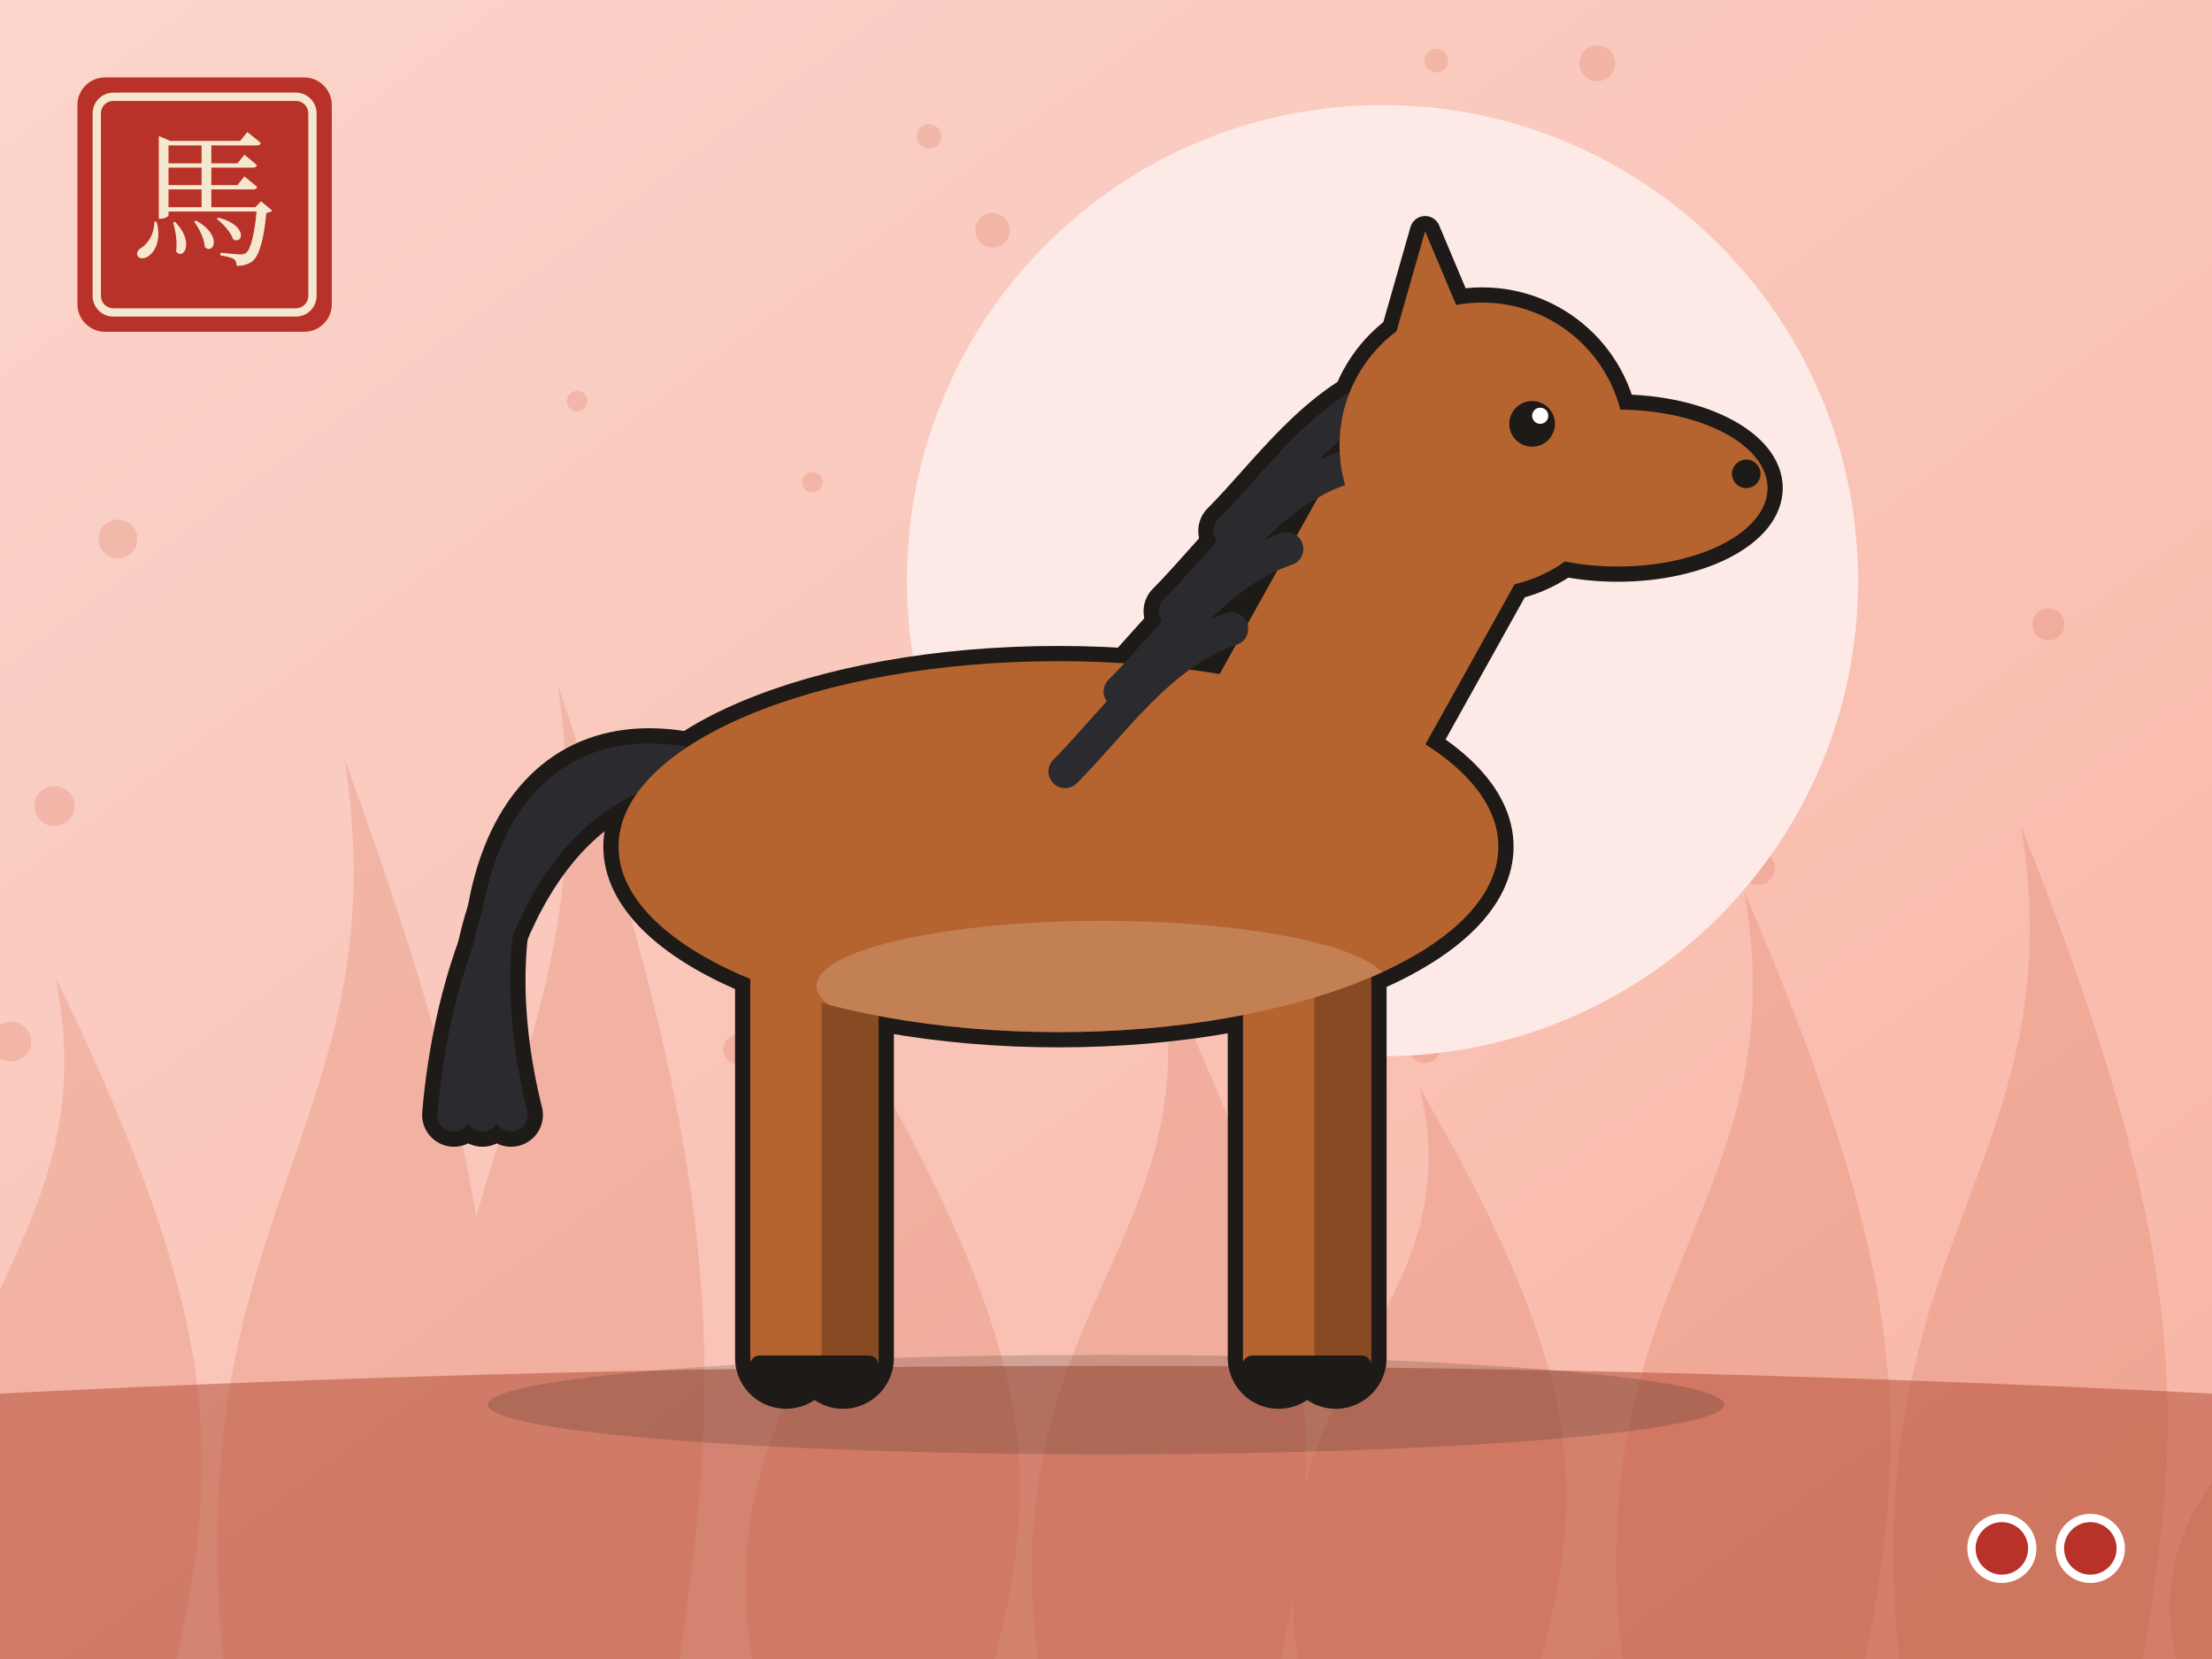
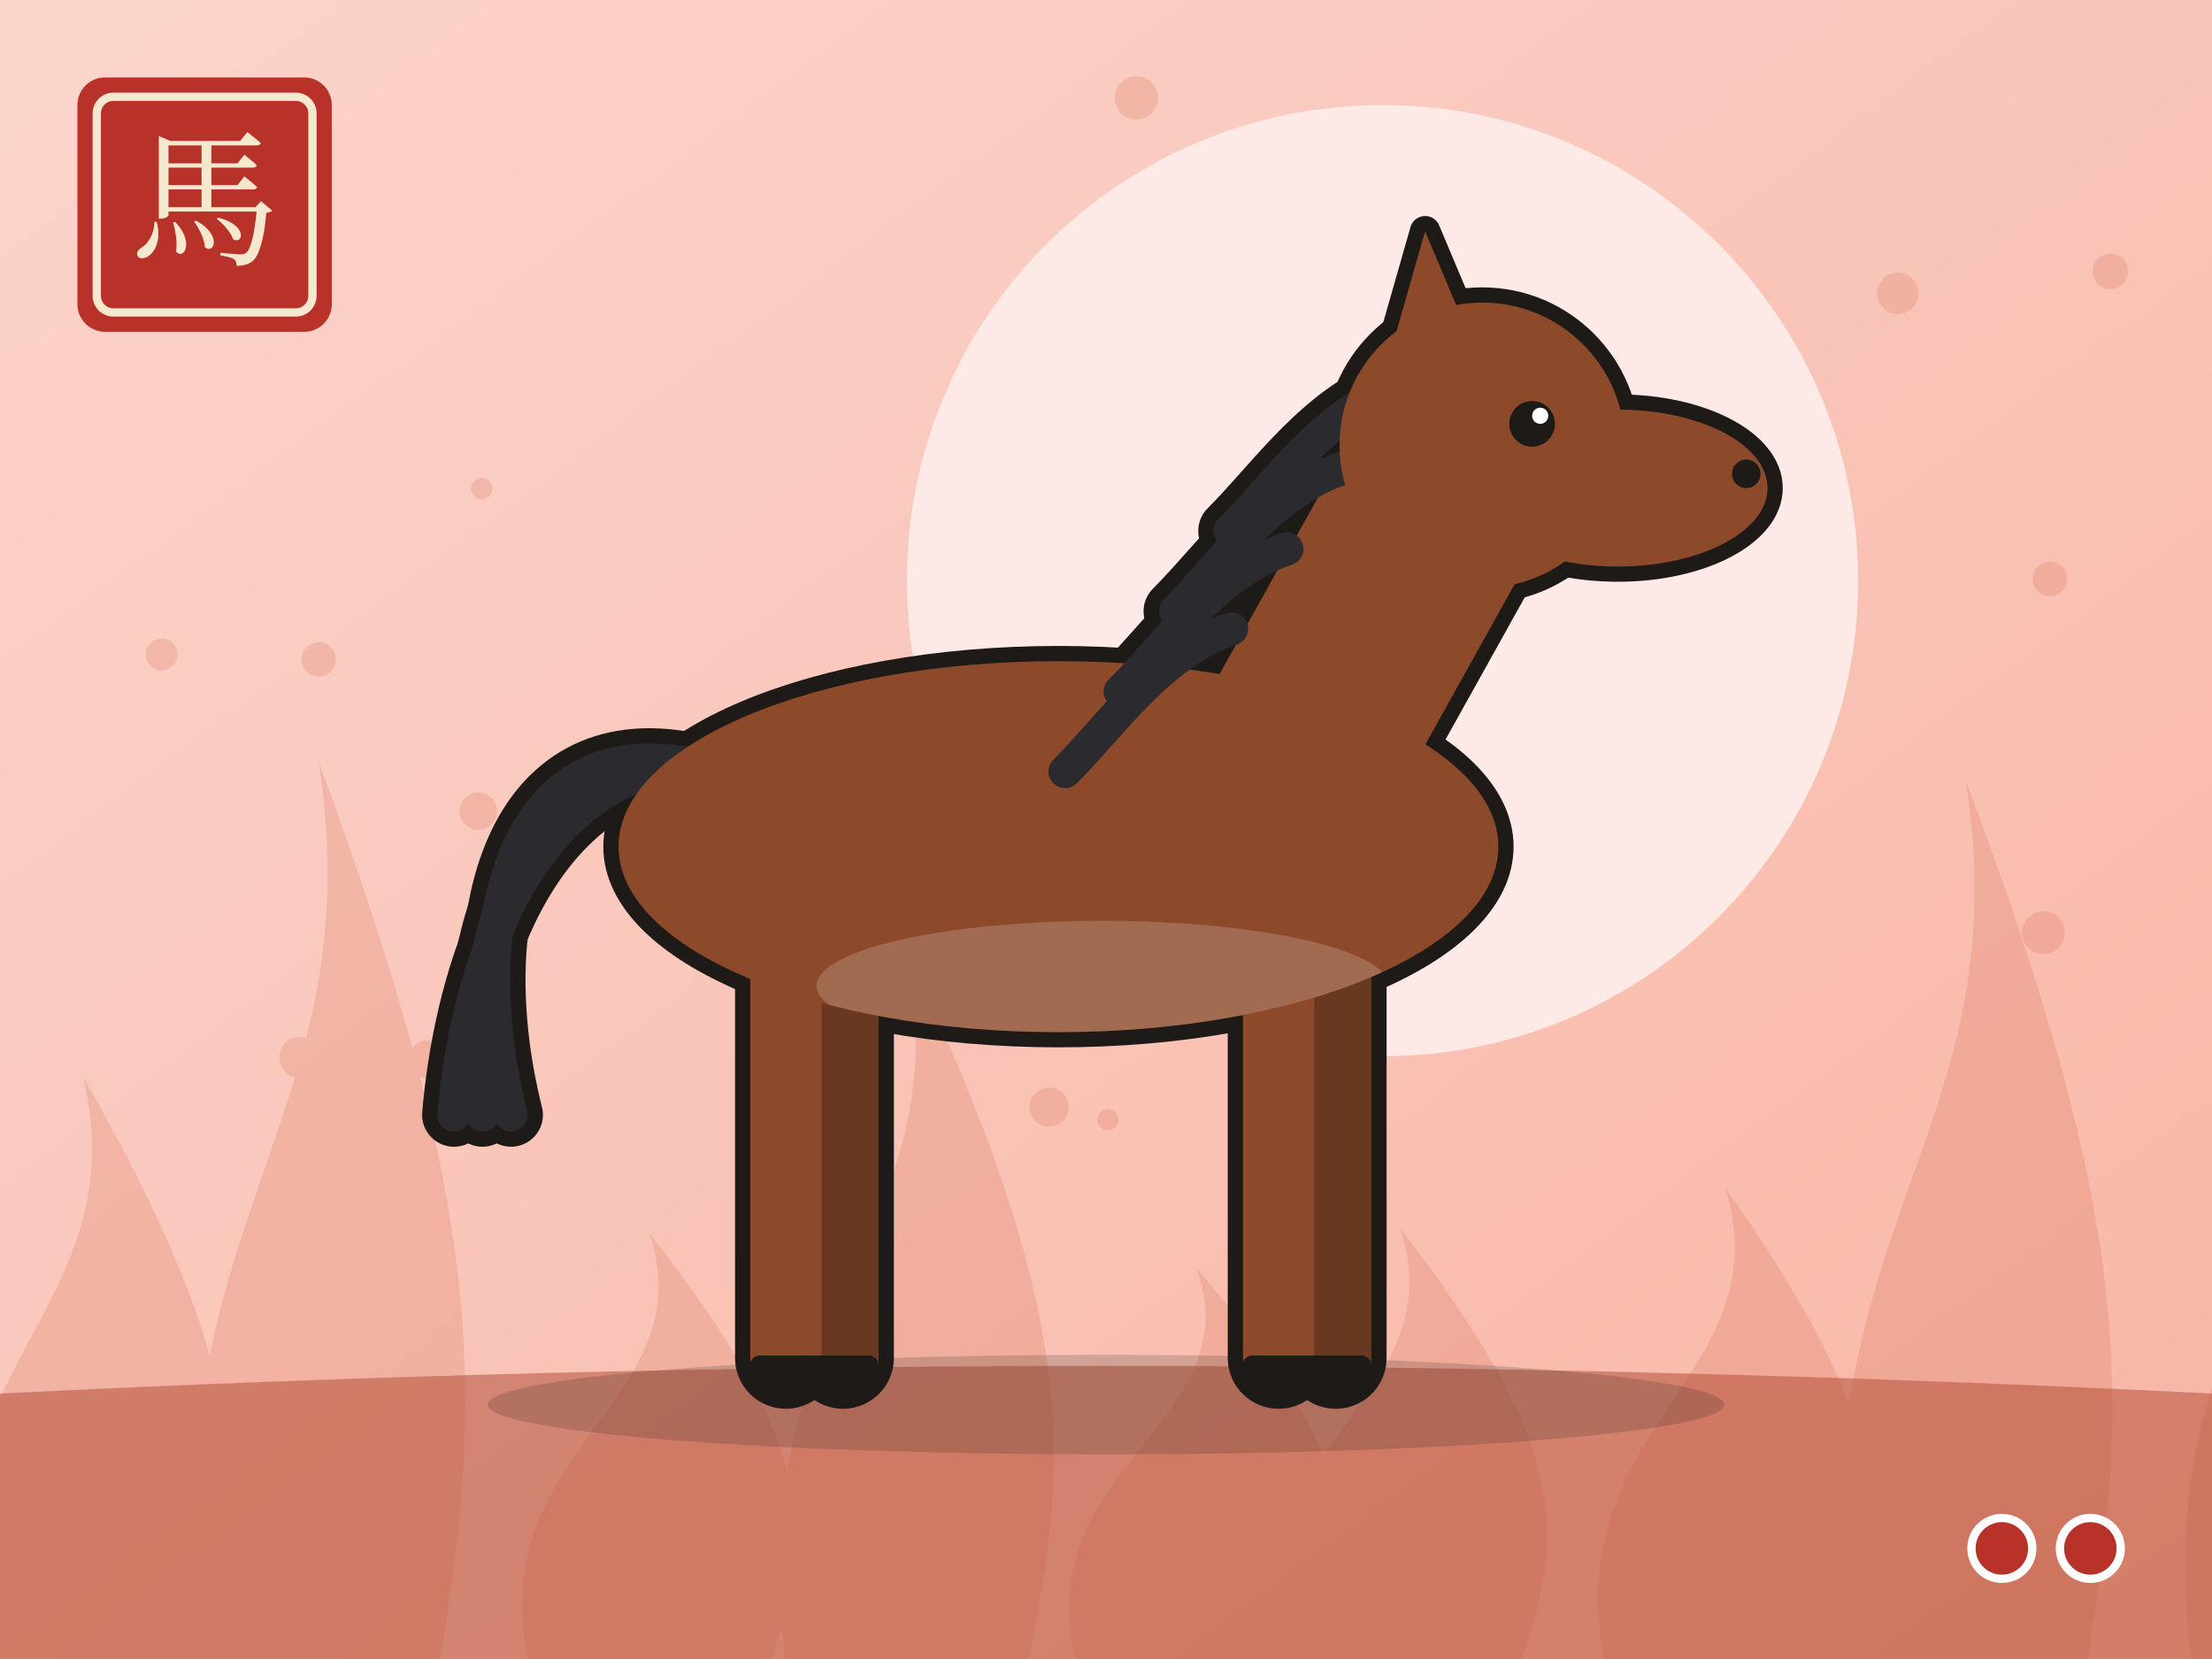
<svg xmlns="http://www.w3.org/2000/svg" viewBox="0 0 400 300" width="400" height="300">
  <defs>
-     <linearGradient id="bg-ember-galeflank" x1="0" x2="1" y1="0" y2="1">
+     <linearGradient id="bg-galeflank" x1="0" x2="1" y1="0" y2="1">
      <stop offset="0" stop-color="#fbd5cc" />
      <stop offset="1" stop-color="#f8b5a5" />
    </linearGradient>
  </defs>
-   <rect width="400" height="300" fill="url(#bg-ember-galeflank)" />
+   <rect width="400" height="300" fill="url(#bg-galeflank)" />
  <g opacity="0.2">
-     <path d="M-11.98 300 C-19.98 238.353 20.02 226.023 10.02 176.705 C40.02 238.353 40.02 263.012 32.02 300 Z" fill="#d35d41" />
-     <path d="M40.338 300 C32.338 218.695 72.338 202.434 62.338 137.391 C92.338 218.695 92.338 251.217 84.338 300 Z" fill="#d35d41" />
-     <path d="M78.871 300 C70.871 211.933 110.871 194.319 100.871 123.865 C130.871 211.933 130.871 247.16 122.871 300 Z" fill="#d35d41" />
-     <path d="M135.92 300 C127.92 246.64 167.92 235.968 157.92 193.281 C187.92 246.64 187.92 267.984 179.92 300 Z" fill="#d35d41" />
-     <path d="M187.643 300 C179.643 236.998 219.643 224.398 209.643 173.997 C239.643 236.998 239.643 262.199 231.643 300 Z" fill="#d35d41" />
-     <path d="M234.707 300 C226.707 248.339 266.707 238.006 256.707 196.677 C286.707 248.339 286.707 269.003 278.707 300 Z" fill="#d35d41" />
-     <path d="M293.361 300 C285.361 230.56 325.361 216.673 315.361 161.121 C345.361 230.56 345.361 258.336 337.361 300 Z" fill="#d35d41" />
-     <path d="M343.444 300 C335.444 224.642 375.444 209.57 365.444 149.283 C395.444 224.642 395.444 254.785 387.444 300 Z" fill="#d35d41" />
-     <path d="M393.424 300 C385.424 263.602 425.424 256.323 415.424 227.205 C445.424 263.602 445.424 278.161 437.424 300 Z" fill="#d35d41" />
-     <circle cx="179.477" cy="41.627" r="3.121" fill="#d35d41" />
-     <circle cx="257.642" cy="189.45" r="2.78" fill="#d35d41" />
-     <circle cx="9.85" cy="145.77" r="3.628" fill="#d35d41" />
-     <circle cx="2.033" cy="188.367" r="3.586" fill="#d35d41" />
-     <circle cx="112.849" cy="136.252" r="1.581" fill="#d35d41" />
-     <circle cx="133.488" cy="189.77" r="2.698" fill="#d35d41" />
-     <circle cx="226.367" cy="78.865" r="2.944" fill="#d35d41" />
-     <circle cx="317.914" cy="156.99" r="3.037" fill="#d35d41" />
-     <circle cx="160.019" cy="207.297" r="2.282" fill="#d35d41" />
-     <circle cx="370.421" cy="112.911" r="2.902" fill="#d35d41" />
-     <circle cx="259.721" cy="10.963" r="2.135" fill="#d35d41" />
-     <circle cx="177.023" cy="118.736" r="1.966" fill="#d35d41" />
-     <circle cx="168.012" cy="24.684" r="2.22" fill="#d35d41" />
-     <circle cx="146.898" cy="87.216" r="1.844" fill="#d35d41" />
-     <circle cx="288.85" cy="11.443" r="3.239" fill="#d35d41" />
-     <circle cx="104.375" cy="72.532" r="1.858" fill="#d35d41" />
-     <circle cx="134.561" cy="142.701" r="2.834" fill="#d35d41" />
-     <circle cx="21.316" cy="97.474" r="3.51" fill="#d35d41" />
+     <path d="M-6.982 300 C-14.982 247.351 25.018 236.821 15.018 194.702 C45.018 247.351 45.018 268.411 37.018 300 Z" fill="#d35d41" />
+     <path d="M35.613 300 C27.613 218.857 67.613 202.628 57.613 137.713 C87.613 218.857 87.613 251.314 79.613 300 Z" fill="#d35d41" />
+     <path d="M95.455 300 C87.455 261.491 127.455 253.789 117.455 222.982 C147.455 261.491 147.455 276.895 139.455 300 Z" fill="#d35d41" />
+     <path d="M142.004 300 C134.004 236.008 174.004 223.209 164.004 172.016 C194.004 236.008 194.004 261.605 186.004 300 Z" fill="#d35d41" />
+     <path d="M194.378 300 C186.378 264.647 226.378 257.576 216.378 229.294 C246.378 264.647 246.378 278.788 238.378 300 Z" fill="#d35d41" />
+     <path d="M231.24 300 C223.24 261.079 263.24 253.294 253.24 222.157 C283.24 261.079 283.24 276.647 275.24 300 Z" fill="#d35d41" />
+     <path d="M290.067 300 C282.067 257.459 322.067 248.951 312.067 214.918 C342.067 257.459 342.067 274.475 334.067 300 Z" fill="#d35d41" />
+     <path d="M333.456 300 C325.456 220.572 365.456 204.687 355.456 141.144 C385.456 220.572 385.456 252.343 377.456 300 Z" fill="#d35d41" />
+     <path d="M396.201 300 C388.201 235.111 428.201 222.133 418.201 170.221 C448.201 235.111 448.201 261.066 440.201 300 Z" fill="#d35d41" />
+     <circle cx="29.236" cy="118.343" r="2.884" fill="#d35d41" />
+     <circle cx="189.713" cy="200.206" r="3.54" fill="#d35d41" />
+     <circle cx="369.505" cy="168.675" r="3.874" fill="#d35d41" />
+     <circle cx="220.279" cy="149.259" r="2.826" fill="#d35d41" />
+     <circle cx="381.619" cy="49.071" r="3.203" fill="#d35d41" />
+     <circle cx="77.286" cy="191.551" r="3.427" fill="#d35d41" />
+     <circle cx="87.126" cy="88.377" r="1.946" fill="#d35d41" />
+     <circle cx="200.329" cy="202.499" r="1.904" fill="#d35d41" />
+     <circle cx="343.192" cy="53.057" r="3.758" fill="#d35d41" />
+     <circle cx="205.495" cy="17.709" r="3.925" fill="#d35d41" />
+     <circle cx="86.486" cy="146.682" r="3.383" fill="#d35d41" />
+     <circle cx="270.448" cy="61.672" r="1.8" fill="#d35d41" />
+     <circle cx="250.988" cy="75.03" r="2.194" fill="#d35d41" />
+     <circle cx="180.084" cy="160.479" r="3.064" fill="#d35d41" />
+     <circle cx="54.214" cy="191.219" r="3.708" fill="#d35d41" />
+     <circle cx="57.622" cy="119.245" r="3.106" fill="#d35d41" />
+     <circle cx="370.704" cy="104.666" r="3.126" fill="#d35d41" />
+     <circle cx="268.638" cy="26.34" r="2.237" fill="#d35d41" />
  </g>
  <circle cx="250" cy="105" r="86" fill="#fdeae6" />
  <path d="M0 252 Q200 242 400 252 L400 300 L0 300 Z" fill="#b45038" opacity="0.55" />
  <ellipse cx="200" cy="254" rx="111.8" ry="9" fill="#1d1a17" opacity="0.18" />
  <g transform="translate(200 252) scale(0.86) translate(-200 -252)">
    <path d="M110.9 119.4 C74.9 113.4 64.9 153.4 74.9 193.4" fill="none" stroke="#1d1a17" stroke-width="13.4" stroke-linecap="round" stroke-linejoin="round" />
    <path d="M110.9 119.4 C74.9 119.4 64.9 161.4 68.9 193.4" fill="none" stroke="#1d1a17" stroke-width="13.4" stroke-linecap="round" stroke-linejoin="round" />
    <path d="M110.9 119.4 C74.9 125.4 64.9 169.4 62.9 193.4" fill="none" stroke="#1d1a17" stroke-width="13.4" stroke-linecap="round" stroke-linejoin="round" />
    <path d="M144.7 144.8 L144.7 244.5" fill="none" stroke="#1d1a17" stroke-width="21.4" stroke-linecap="round" stroke-linejoin="round" />
    <path d="M248.3 144.8 L248.3 244.5" fill="none" stroke="#1d1a17" stroke-width="21.4" stroke-linecap="round" stroke-linejoin="round" />
    <ellipse cx="190" cy="137" rx="92.5" ry="39" fill="#1d1a17" stroke="#1d1a17" stroke-width="6.4" stroke-linejoin="round" />
    <path d="M231.6 133.1 L273.1 58.6" fill="none" stroke="#1d1a17" stroke-width="51.4" stroke-linecap="round" stroke-linejoin="round" />
    <path d="M261.1 40.6 C246.1 45.6 236.1 60.6 226.1 70.6" fill="none" stroke="#1d1a17" stroke-width="13.4" stroke-linecap="round" stroke-linejoin="round" />
    <path d="M249.6 57.5 C234.6 62.5 224.6 77.5 214.6 87.5" fill="none" stroke="#1d1a17" stroke-width="13.4" stroke-linecap="round" stroke-linejoin="round" />
    <path d="M238 74.4 C223 79.4 213 94.4 203 104.4" fill="none" stroke="#1d1a17" stroke-width="13.4" stroke-linecap="round" stroke-linejoin="round" />
    <path d="M226.4 91.2 C211.4 96.2 201.4 111.2 191.4 121.2" fill="none" stroke="#1d1a17" stroke-width="13.4" stroke-linecap="round" stroke-linejoin="round" />
    <polygon points="258.1,39.1 267.1,7.6 279.1,36.1" fill="#1d1a17" stroke="#1d1a17" stroke-width="6.4" stroke-linejoin="round" />
    <ellipse cx="279.1" cy="52.6" rx="30" ry="30" fill="#1d1a17" stroke="#1d1a17" stroke-width="6.4" stroke-linejoin="round" />
    <ellipse cx="307.6" cy="61.6" rx="31.5" ry="16.5" fill="#1d1a17" stroke="#1d1a17" stroke-width="6.4" stroke-linejoin="round" />
    <path d="M132.7 144.8 L132.7 244.5" fill="none" stroke="#1d1a17" stroke-width="21.4" stroke-linecap="round" stroke-linejoin="round" />
    <path d="M236.3 144.8 L236.3 244.5" fill="none" stroke="#1d1a17" stroke-width="21.4" stroke-linecap="round" stroke-linejoin="round" />
    <path d="M110.9 119.4 C74.9 113.4 64.9 153.4 74.9 193.4" fill="none" stroke="#2b2a2e" stroke-width="7" stroke-linecap="round" stroke-linejoin="round" />
    <path d="M110.9 119.4 C74.9 119.4 64.9 161.4 68.9 193.4" fill="none" stroke="#2b2a2e" stroke-width="7" stroke-linecap="round" stroke-linejoin="round" />
    <path d="M110.9 119.4 C74.9 125.4 64.9 169.4 62.9 193.4" fill="none" stroke="#2b2a2e" stroke-width="7" stroke-linecap="round" stroke-linejoin="round" />
-     <path d="M144.7 144.8 L144.7 244.5" fill="none" stroke="#884a23" stroke-width="15" stroke-linecap="round" stroke-linejoin="round" />
-     <path d="M248.3 144.8 L248.3 244.5" fill="none" stroke="#884a23" stroke-width="15" stroke-linecap="round" stroke-linejoin="round" />
-     <ellipse cx="190" cy="137" rx="92.5" ry="39" fill="#b5632f" />
-     <path d="M231.6 133.1 L273.1 58.6" fill="none" stroke="#b5632f" stroke-width="45" stroke-linecap="round" stroke-linejoin="round" />
+     <path d="M144.7 144.8 L144.7 244.5" fill="none" stroke="#693820" stroke-width="15" stroke-linecap="round" stroke-linejoin="round" />
+     <path d="M248.3 144.8 L248.3 244.5" fill="none" stroke="#693820" stroke-width="15" stroke-linecap="round" stroke-linejoin="round" />
+     <ellipse cx="190" cy="137" rx="92.5" ry="39" fill="#8c4a2b" />
+     <path d="M231.6 133.1 L273.1 58.6" fill="none" stroke="#8c4a2b" stroke-width="45" stroke-linecap="round" stroke-linejoin="round" />
    <path d="M261.1 40.6 C246.1 45.6 236.1 60.6 226.1 70.6" fill="none" stroke="#2b2a2e" stroke-width="7" stroke-linecap="round" stroke-linejoin="round" />
    <path d="M249.6 57.5 C234.6 62.5 224.6 77.5 214.6 87.5" fill="none" stroke="#2b2a2e" stroke-width="7" stroke-linecap="round" stroke-linejoin="round" />
    <path d="M238 74.4 C223 79.4 213 94.4 203 104.4" fill="none" stroke="#2b2a2e" stroke-width="7" stroke-linecap="round" stroke-linejoin="round" />
    <path d="M226.4 91.2 C211.4 96.2 201.4 111.2 191.4 121.2" fill="none" stroke="#2b2a2e" stroke-width="7" stroke-linecap="round" stroke-linejoin="round" />
-     <polygon points="258.1,39.1 267.1,7.6 279.1,36.1" fill="#b5632f" />
-     <ellipse cx="279.1" cy="52.6" rx="30" ry="30" fill="#b5632f" />
-     <ellipse cx="307.6" cy="61.6" rx="31.5" ry="16.5" fill="#b5632f" />
-     <path d="M132.7 144.8 L132.7 244.5" fill="none" stroke="#b5632f" stroke-width="15" stroke-linecap="round" stroke-linejoin="round" />
-     <path d="M236.3 144.8 L236.3 244.5" fill="none" stroke="#b5632f" stroke-width="15" stroke-linecap="round" stroke-linejoin="round" />
+     <polygon points="258.1,39.1 267.1,7.6 279.1,36.1" fill="#8c4a2b" />
+     <ellipse cx="279.1" cy="52.6" rx="30" ry="30" fill="#8c4a2b" />
+     <ellipse cx="307.6" cy="61.6" rx="31.5" ry="16.5" fill="#8c4a2b" />
+     <path d="M132.7 144.8 L132.7 244.5" fill="none" stroke="#8c4a2b" stroke-width="15" stroke-linecap="round" stroke-linejoin="round" />
+     <path d="M236.3 144.8 L236.3 244.5" fill="none" stroke="#8c4a2b" stroke-width="15" stroke-linecap="round" stroke-linejoin="round" />
    <rect x="137.15" y="244" width="15" height="8" rx="2" fill="#1d1a17" />
    <rect x="240.75" y="244" width="15" height="8" rx="2" fill="#1d1a17" />
    <rect x="125.15" y="244" width="15" height="8" rx="2" fill="#1d1a17" />
    <rect x="228.75" y="244" width="15" height="8" rx="2" fill="#1d1a17" />
    <defs>
-       <clipPath id="ember-galeflank-clip">
+       <clipPath id="galeflank-clip">
        <path d="M110.9 119.4 C74.9 113.4 64.9 153.4 74.9 193.4" fill="none" stroke="#2b2a2e" stroke-width="7" stroke-linecap="round" stroke-linejoin="round" />
        <path d="M110.9 119.4 C74.9 119.4 64.9 161.4 68.9 193.4" fill="none" stroke="#2b2a2e" stroke-width="7" stroke-linecap="round" stroke-linejoin="round" />
        <path d="M110.9 119.4 C74.9 125.4 64.9 169.4 62.9 193.4" fill="none" stroke="#2b2a2e" stroke-width="7" stroke-linecap="round" stroke-linejoin="round" />
-         <path d="M144.7 144.8 L144.7 244.5" fill="none" stroke="#884a23" stroke-width="15" stroke-linecap="round" stroke-linejoin="round" />
-         <path d="M248.3 144.8 L248.3 244.5" fill="none" stroke="#884a23" stroke-width="15" stroke-linecap="round" stroke-linejoin="round" />
-         <ellipse cx="190" cy="137" rx="92.5" ry="39" fill="#b5632f" />
-         <path d="M231.6 133.1 L273.1 58.6" fill="none" stroke="#b5632f" stroke-width="45" stroke-linecap="round" stroke-linejoin="round" />
+         <path d="M144.7 144.8 L144.7 244.5" fill="none" stroke="#693820" stroke-width="15" stroke-linecap="round" stroke-linejoin="round" />
+         <path d="M248.3 144.8 L248.3 244.5" fill="none" stroke="#693820" stroke-width="15" stroke-linecap="round" stroke-linejoin="round" />
+         <ellipse cx="190" cy="137" rx="92.5" ry="39" fill="#8c4a2b" />
+         <path d="M231.6 133.1 L273.1 58.6" fill="none" stroke="#8c4a2b" stroke-width="45" stroke-linecap="round" stroke-linejoin="round" />
        <path d="M261.1 40.6 C246.1 45.6 236.1 60.6 226.1 70.6" fill="none" stroke="#2b2a2e" stroke-width="7" stroke-linecap="round" stroke-linejoin="round" />
        <path d="M249.6 57.5 C234.6 62.5 224.6 77.5 214.6 87.5" fill="none" stroke="#2b2a2e" stroke-width="7" stroke-linecap="round" stroke-linejoin="round" />
        <path d="M238 74.4 C223 79.4 213 94.4 203 104.4" fill="none" stroke="#2b2a2e" stroke-width="7" stroke-linecap="round" stroke-linejoin="round" />
        <path d="M226.4 91.2 C211.4 96.2 201.4 111.2 191.4 121.2" fill="none" stroke="#2b2a2e" stroke-width="7" stroke-linecap="round" stroke-linejoin="round" />
-         <polygon points="258.1,39.1 267.1,7.6 279.1,36.1" fill="#b5632f" />
-         <ellipse cx="279.1" cy="52.6" rx="30" ry="30" fill="#b5632f" />
-         <ellipse cx="307.6" cy="61.6" rx="31.5" ry="16.5" fill="#b5632f" />
-         <path d="M132.7 144.8 L132.7 244.5" fill="none" stroke="#b5632f" stroke-width="15" stroke-linecap="round" stroke-linejoin="round" />
-         <path d="M236.3 144.8 L236.3 244.5" fill="none" stroke="#b5632f" stroke-width="15" stroke-linecap="round" stroke-linejoin="round" />
+         <polygon points="258.1,39.1 267.1,7.6 279.1,36.1" fill="#8c4a2b" />
+         <ellipse cx="279.1" cy="52.6" rx="30" ry="30" fill="#8c4a2b" />
+         <ellipse cx="307.6" cy="61.6" rx="31.5" ry="16.5" fill="#8c4a2b" />
+         <path d="M132.7 144.8 L132.7 244.5" fill="none" stroke="#8c4a2b" stroke-width="15" stroke-linecap="round" stroke-linejoin="round" />
+         <path d="M236.3 144.8 L236.3 244.5" fill="none" stroke="#8c4a2b" stroke-width="15" stroke-linecap="round" stroke-linejoin="round" />
      </clipPath>
    </defs>
-     <g clip-path="url(#ember-galeflank-clip)">
-       <ellipse cx="199.25" cy="166.25" rx="60.125" ry="13.65" fill="#cb926d" opacity="0.6" />
+     <g clip-path="url(#galeflank-clip)">
+       <ellipse cx="199.25" cy="166.25" rx="60.125" ry="13.65" fill="#af806b" opacity="0.6" />
    </g>
    <circle cx="289.6" cy="48.1" r="4.8" fill="#1d1a17" />
    <circle cx="291.3" cy="46.4" r="1.7" fill="#fff" />
    <circle cx="334.625" cy="58.61" r="3" fill="#1d1a17" />
  </g>
  <g transform="translate(14 14)">
    <rect width="46" height="46" rx="5" fill="#b8322a" />
    <rect x="3.5" y="3.5" width="39" height="39" rx="3" fill="none" stroke="#f6e7cf" stroke-width="1.5" />
    <text x="23" y="32" text-anchor="middle" font-size="27" font-family="'Noto Serif CJK SC','Noto Serif SC','Songti SC','SimSun',serif" fill="#f6e7cf">馬</text>
  </g>
  <circle cx="378" cy="280" r="5.5" fill="#b8322a" stroke="#fff" stroke-width="1.5" />
  <circle cx="362" cy="280" r="5.5" fill="#b8322a" stroke="#fff" stroke-width="1.5" />
</svg>
